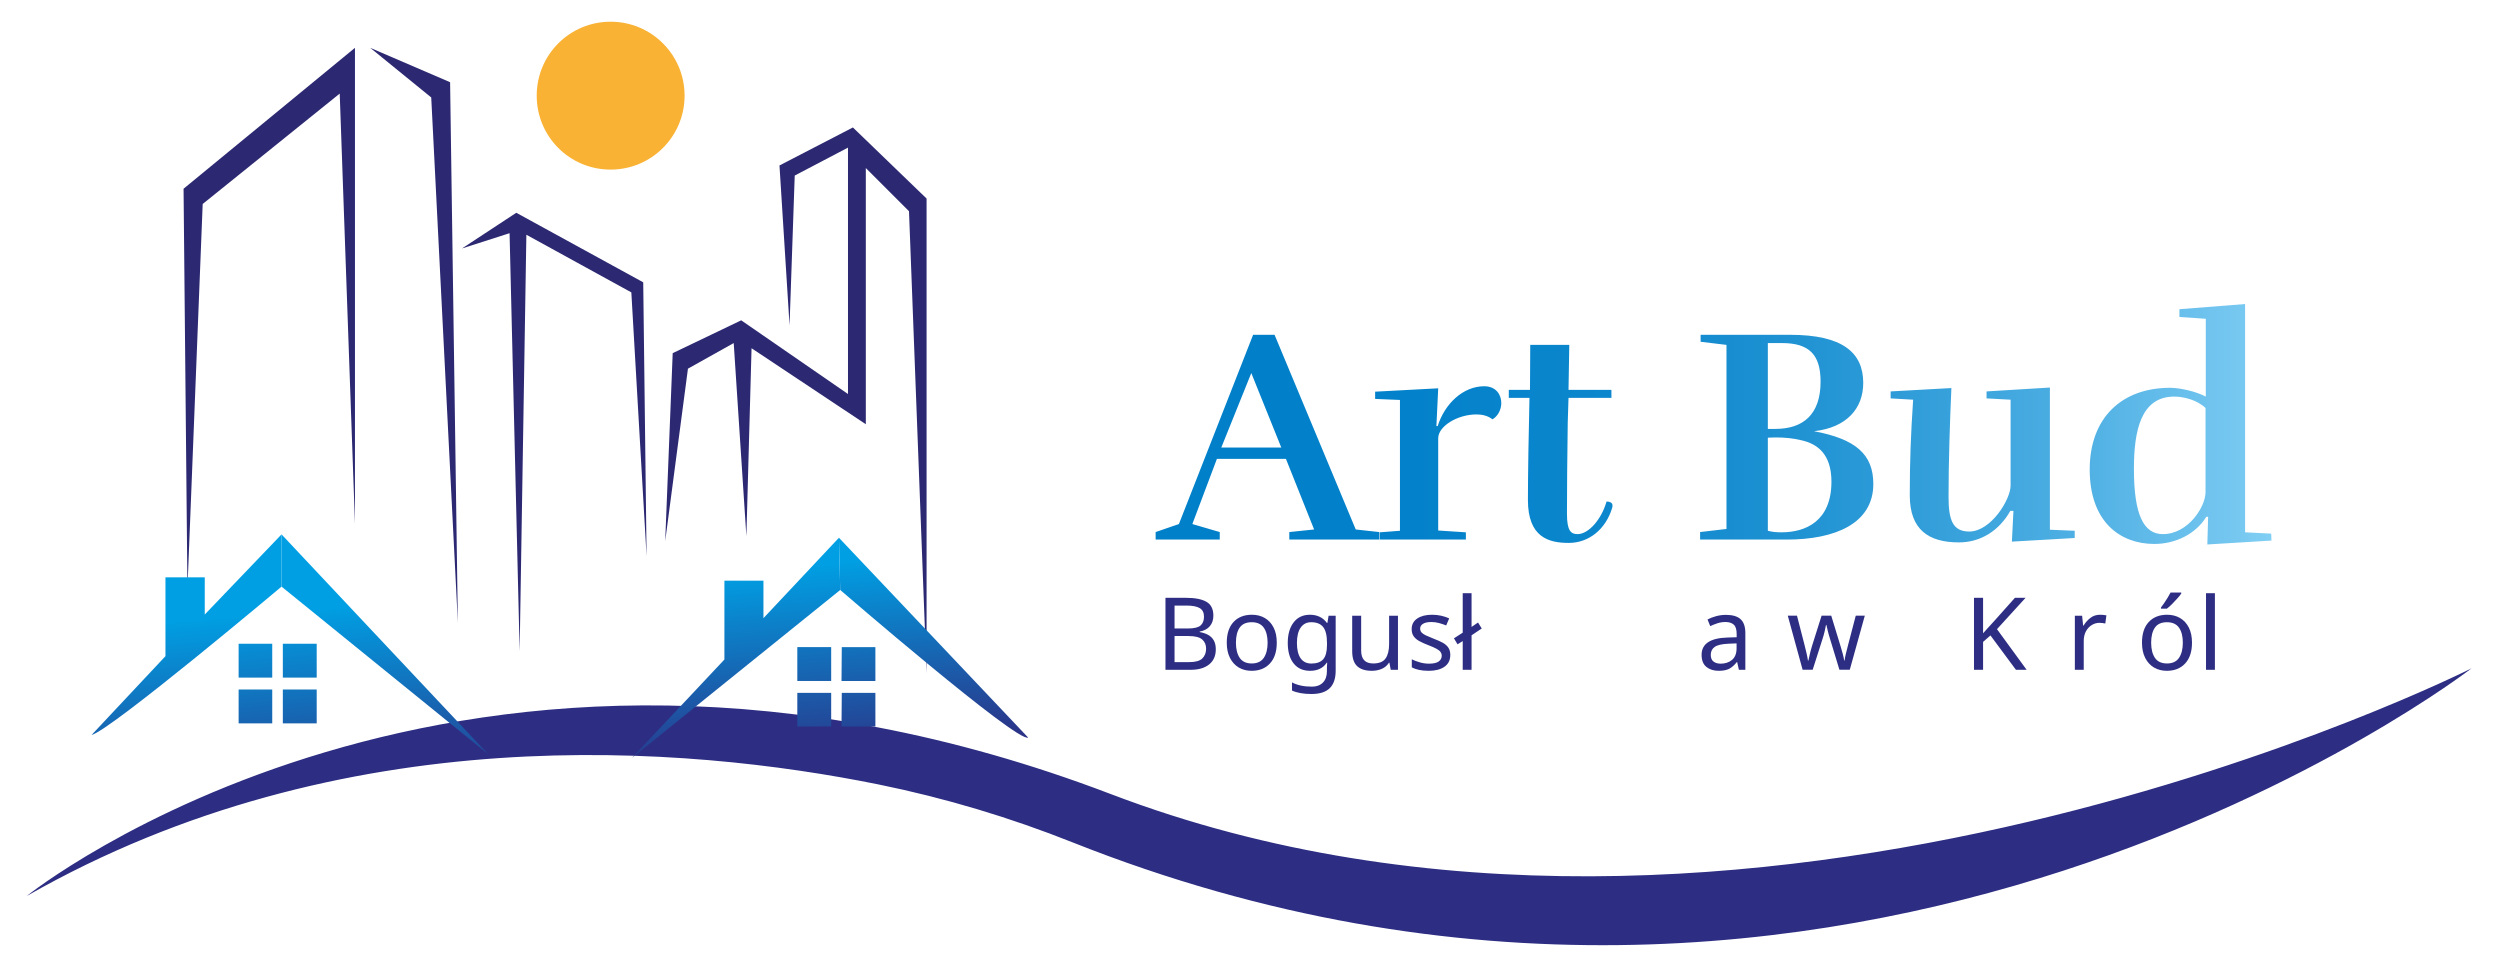
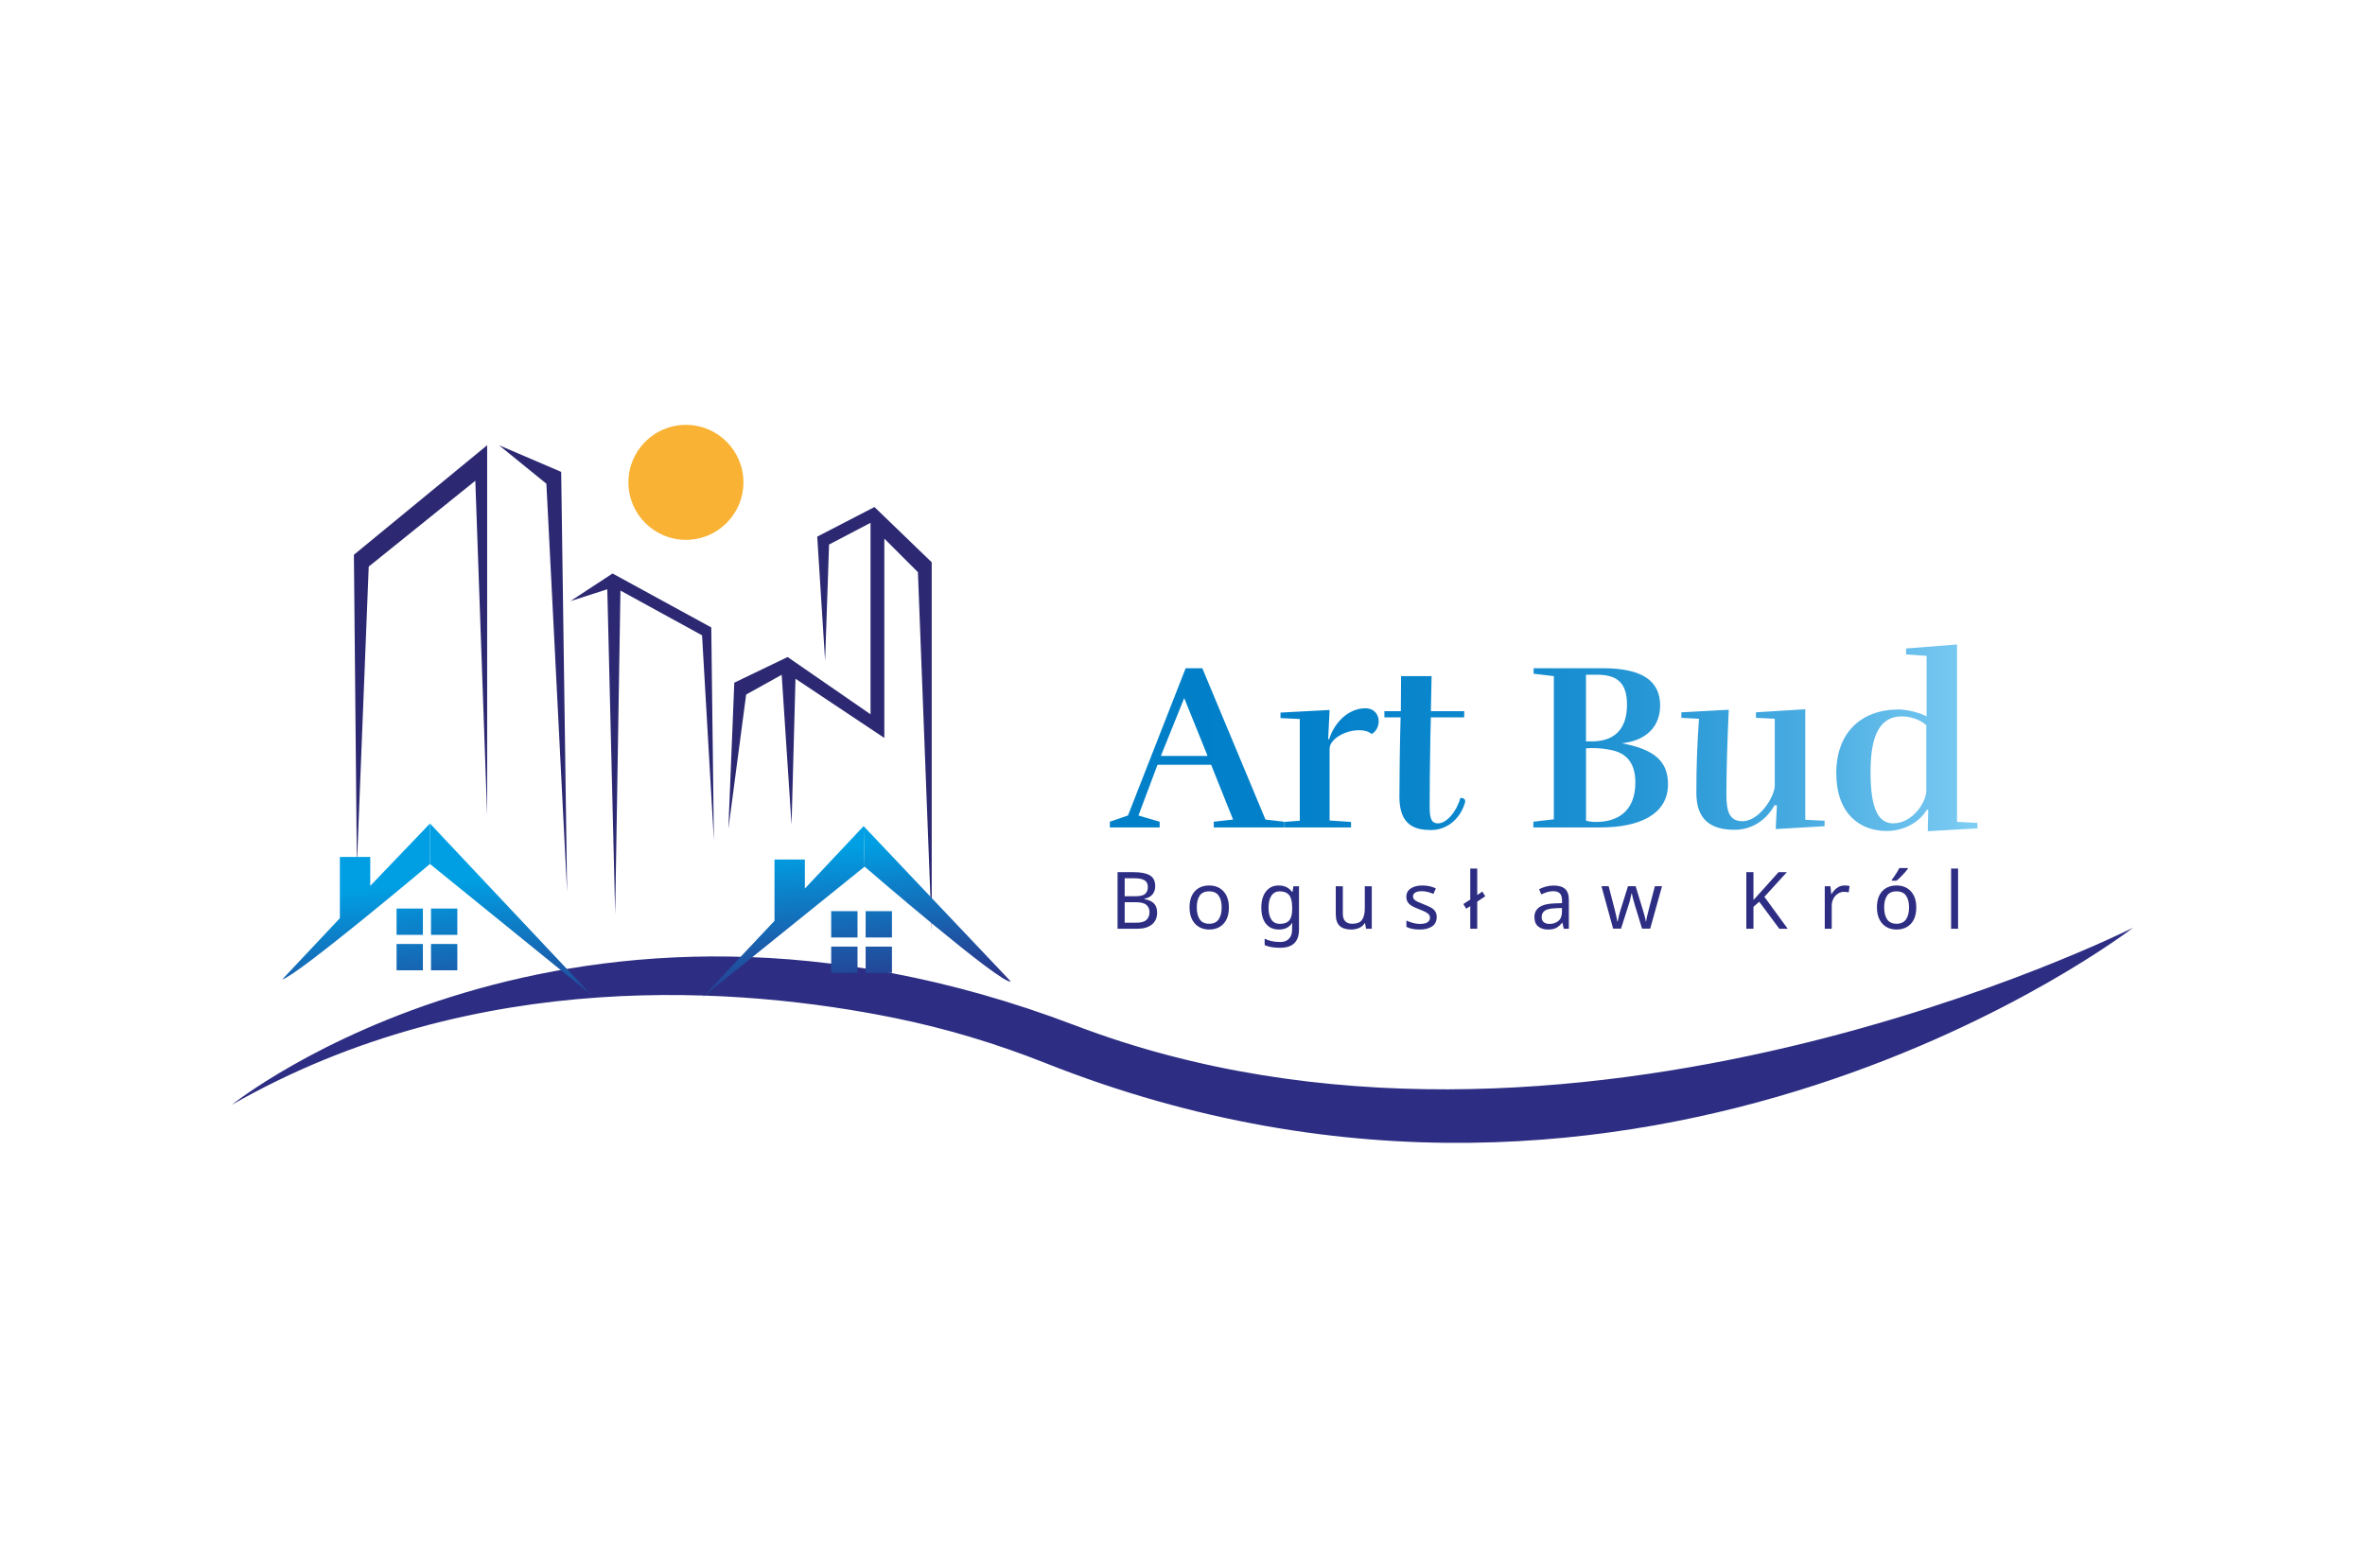
- <svg xmlns="http://www.w3.org/2000/svg" version="1.2" viewBox="0 0 967 375" width="967" height="375">
+ <svg xmlns="http://www.w3.org/2000/svg" xmlns:xlink="http://www.w3.org/1999/xlink" id="Layer_1" viewBox="0 0 1176.3 780">
  <defs>
-     <linearGradient id="g1" x2="1" gradientUnits="userSpaceOnUse" gradientTransform="matrix(6.94,80.57,-65.217,5.618,146.65,233.15)">
+     <style>
+       .cls-1 {
+         letter-spacing: .29em;
+       }
+ 
+       .cls-2 {
+         fill: url(#linear-gradient-2);
+       }
+ 
+       .cls-3 {
+         fill: url(#linear-gradient-10);
+       }
+ 
+       .cls-4 {
+         fill: url(#linear-gradient-12);
+       }
+ 
+       .cls-5 {
+         fill: url(#linear-gradient-4);
+       }
+ 
+       .cls-6 {
+         fill: url(#linear-gradient-3);
+       }
+ 
+       .cls-7 {
+         fill: #f9b233;
+       }
+ 
+       .cls-8 {
+         fill: url(#linear-gradient-5);
+       }
+ 
+       .cls-9 {
+         font-family: Montserrat-Regular, Montserrat;
+         font-size: 39.44px;
+       }
+ 
+       .cls-9, .cls-10 {
+         fill: #2d2e83;
+       }
+ 
+       .cls-11 {
+         fill: url(#linear-gradient-8);
+       }
+ 
+       .cls-12 {
+         fill: #2c2972;
+       }
+ 
+       .cls-13 {
+         fill: url(#linear-gradient-7);
+       }
+ 
+       .cls-14 {
+         fill: url(#linear-gradient-9);
+       }
+ 
+       .cls-15 {
+         fill: url(#linear-gradient-11);
+       }
+ 
+       .cls-16 {
+         fill: url(#Gradient_bez_nazwy_21);
+       }
+ 
+       .cls-17 {
+         fill: url(#linear-gradient-6);
+       }
+ 
+       .cls-18 {
+         letter-spacing: .29em;
+       }
+ 
+       .cls-19 {
+         letter-spacing: .3em;
+       }
+ 
+       .cls-20 {
+         fill: url(#linear-gradient);
+       }
+ 
+       .cls-21 {
+         letter-spacing: .3em;
+       }
+     </style>
+     <linearGradient id="linear-gradient" x1="251.65" y1="436.15" x2="258.59" y2="516.72" gradientUnits="userSpaceOnUse">
      <stop offset="0" stop-color="#009fe3" />
      <stop offset="1" stop-color="#2d2e83" />
    </linearGradient>
-     <linearGradient id="g2" x2="1" gradientUnits="userSpaceOnUse" gradientTransform="matrix(6.93,80.57,-80.57,6.93,97.23,237.4)">
-       <stop offset="0" stop-color="#009fe3" />
-       <stop offset="1" stop-color="#2d2e83" />
-     </linearGradient>
-     <linearGradient id="g3" x2="1" gradientUnits="userSpaceOnUse" gradientTransform="matrix(6.93,80.58,-80.58,6.93,114.23,235.93)">
-       <stop offset="0" stop-color="#009fe3" />
-       <stop offset="1" stop-color="#2d2e83" />
-     </linearGradient>
-     <linearGradient id="g4" x2="1" gradientUnits="userSpaceOnUse" gradientTransform="matrix(6.93,80.57,-80.57,6.93,95.73,237.53)">
-       <stop offset="0" stop-color="#009fe3" />
-       <stop offset="1" stop-color="#2d2e83" />
-     </linearGradient>
-     <linearGradient id="g5" x2="1" gradientUnits="userSpaceOnUse" gradientTransform="matrix(6.93,80.58,-80.58,6.93,112.73,236.06)">
-       <stop offset="0" stop-color="#009fe3" />
-       <stop offset="1" stop-color="#2d2e83" />
-     </linearGradient>
-     <linearGradient id="g6" x2="1" gradientUnits="userSpaceOnUse" gradientTransform="matrix(6.92,80.52,-90.556,7.783,71.62,239.63)">
-       <stop offset="0" stop-color="#009fe3" />
-       <stop offset="1" stop-color="#2d2e83" />
-     </linearGradient>
-     <linearGradient id="g7" x2="1" gradientUnits="userSpaceOnUse" gradientTransform="matrix(6.51,75.66,-61.357,5.279,357.74,214.35)">
-       <stop offset="0" stop-color="#009fe3" />
-       <stop offset="1" stop-color="#2d2e83" />
-     </linearGradient>
-     <linearGradient id="g8" x2="1" gradientUnits="userSpaceOnUse" gradientTransform="matrix(6.93,80.57,-80.57,6.93,311.71,218.95)">
-       <stop offset="0" stop-color="#009fe3" />
-       <stop offset="1" stop-color="#2d2e83" />
-     </linearGradient>
-     <linearGradient id="g9" x2="1" gradientUnits="userSpaceOnUse" gradientTransform="matrix(6.93,80.58,-80.58,6.93,328.71,217.48)">
-       <stop offset="0" stop-color="#009fe3" />
-       <stop offset="1" stop-color="#2d2e83" />
-     </linearGradient>
-     <linearGradient id="g10" x2="1" gradientUnits="userSpaceOnUse" gradientTransform="matrix(6.93,80.57,-80.57,6.93,310.2,219.08)">
-       <stop offset="0" stop-color="#009fe3" />
-       <stop offset="1" stop-color="#2d2e83" />
-     </linearGradient>
-     <linearGradient id="g11" x2="1" gradientUnits="userSpaceOnUse" gradientTransform="matrix(6.93,80.58,-80.58,6.93,327.2,217.61)">
-       <stop offset="0" stop-color="#009fe3" />
-       <stop offset="1" stop-color="#2d2e83" />
-     </linearGradient>
-     <linearGradient id="g12" x2="1" gradientUnits="userSpaceOnUse" gradientTransform="matrix(6.74,78.38,-87.563,7.53,281.98,221.24)">
-       <stop offset="0" stop-color="#009fe3" />
-       <stop offset="1" stop-color="#2d2e83" />
-     </linearGradient>
-     <linearGradient id="g13" x2="1" gradientUnits="userSpaceOnUse" gradientTransform="matrix(431.57,0,0,92.918,450.53,164.09)">
+     <linearGradient id="linear-gradient-2" x1="202.23" y1="440.4" x2="209.16" y2="520.97" xlink:href="#linear-gradient" />
+     <linearGradient id="linear-gradient-3" x1="219.23" y1="438.93" x2="226.16" y2="519.51" xlink:href="#linear-gradient" />
+     <linearGradient id="linear-gradient-4" x1="200.73" y1="440.53" x2="207.66" y2="521.1" xlink:href="#linear-gradient" />
+     <linearGradient id="linear-gradient-5" x1="217.73" y1="439.06" x2="224.66" y2="519.64" xlink:href="#linear-gradient" />
+     <linearGradient id="linear-gradient-6" x1="176.62" y1="442.63" x2="183.54" y2="523.15" xlink:href="#linear-gradient" />
+     <linearGradient id="linear-gradient-7" x1="462.74" y1="417.35" x2="469.25" y2="493.01" xlink:href="#linear-gradient" />
+     <linearGradient id="linear-gradient-8" x1="416.71" y1="421.95" x2="423.64" y2="502.52" xlink:href="#linear-gradient" />
+     <linearGradient id="linear-gradient-9" x1="433.71" y1="420.48" x2="440.64" y2="501.06" xlink:href="#linear-gradient" />
+     <linearGradient id="linear-gradient-10" x1="415.2" y1="422.08" x2="422.13" y2="502.65" xlink:href="#linear-gradient" />
+     <linearGradient id="linear-gradient-11" x1="432.2" y1="420.61" x2="439.13" y2="501.19" xlink:href="#linear-gradient" />
+     <linearGradient id="linear-gradient-12" x1="386.98" y1="424.24" x2="393.72" y2="502.62" xlink:href="#linear-gradient" />
+     <linearGradient id="Gradient_bez_nazwy_21" data-name="Gradient bez nazwy 21" x1="555.53" y1="367.09" x2="987.1" y2="367.09" gradientUnits="userSpaceOnUse">
      <stop offset="0" stop-color="#0080c9" />
      <stop offset=".22" stop-color="#0381ca" />
      <stop offset=".4" stop-color="#0c87cd" />
      <stop offset=".55" stop-color="#1d91d2" />
      <stop offset=".69" stop-color="#349fda" />
      <stop offset=".83" stop-color="#51b1e4" />
      <stop offset=".96" stop-color="#75c7f0" />
      <stop offset="1" stop-color="#83d0f5" />
    </linearGradient>
  </defs>
-   <style>
- 		tspan { white-space:pre } 
- 		.s0 { fill: #2c2972 } 
- 		.s1 { fill: #2d2e83 } 
- 		.s2 { fill: url(#g1) } 
- 		.s3 { fill: url(#g2) } 
- 		.s4 { fill: url(#g3) } 
- 		.s5 { fill: url(#g4) } 
- 		.s6 { fill: url(#g5) } 
- 		.s7 { fill: url(#g6) } 
- 		.s8 { fill: url(#g7) } 
- 		.s9 { fill: url(#g8) } 
- 		.s10 { fill: url(#g9) } 
- 		.s11 { fill: url(#g10) } 
- 		.s12 { fill: url(#g11) } 
- 		.s13 { fill: url(#g12) } 
- 		.s14 { fill: #f9b233 } 
- 		.s15 { fill: url(#g13) } 
- 		.t16 { font-size: 39px;fill: #2d2e83;font-weight: 400;font-family: "Montserrat-Regular", "Montserrat" } 
- 	</style>
  <g id="Layer_2">
    <g>
      <g>
-         <path fill-rule="evenodd" class="s0" d="m72.5 227.7l5.9-148.8 53-42.7 5.9 166.4v-184.1l-66.3 54.5 1.5 154.7z" />
-         <path fill-rule="evenodd" class="s0" d="m174.1 31.8l-30.9-13.3 23.6 19.2 10.3 203.2-3-209.1z" />
+         <polygon class="cls-12" points="177.5 430.66 183.39 281.9 236.41 239.19 242.3 405.62 242.3 221.51 176.02 276.01 177.5 430.66" />
+         <polygon class="cls-12" points="279.12 234.77 248.19 221.51 271.76 240.66 282.07 443.91 279.12 234.77" />
      </g>
-       <path fill-rule="evenodd" class="s0" d="m178.7 96.1l21-13.8 49.1 26.9 1.3 106-5.9-102.1-40.6-22.3-2.6 161.1-3.9-161.7-18.4 5.9z" />
-       <path fill-rule="evenodd" class="s0" d="m329.9 49.3l-28.4 14.7 3.9 61.9 2-58 20.6-10.8v95.3l-41.3-28.5-26.5 12.7-2.9 72.7 8.8-66.7 17.7-9.9 4.9 74.7 2-72.7 44.2 29.4v-99.1l16.7 16.7 6.8 178.7v-183.6l-28.5-27.5z" />
-       <path class="s1" d="m429.8 307.2c-251.3-95.9-419.5 39.4-419.5 39.4 122.1-69.7 255.1-58.2 329.4-43.2 26.1 5.3 51.2 12.9 75.1 22.4 300 119.2 541.2-67.3 541.2-67.3 0 0-281.5 142-526.2 48.7z" />
+       <polygon class="cls-12" points="283.72 299.07 304.67 285.32 353.77 312.16 355.08 418.21 349.19 316.09 308.6 293.83 305.98 454.87 302.05 293.18 283.72 299.07" />
+       <polygon class="cls-12" points="434.94 252.26 406.47 266.99 410.39 328.85 412.36 270.92 432.98 260.12 432.98 355.37 391.74 326.89 365.22 339.65 362.28 412.32 371.12 345.55 388.79 335.73 393.7 410.36 395.66 337.69 439.85 367.15 439.85 267.97 456.55 284.67 463.42 463.38 463.42 279.76 434.94 252.26" />
+       <path class="cls-10" d="M534.84,510.2c-251.36-95.88-419.5,39.44-419.5,39.44,122.01-69.71,255.04-58.28,329.33-43.23,26.1,5.29,51.22,12.93,75.13,22.42,300.05,119.14,541.16-67.28,541.16-67.28,0,0-281.41,141.98-526.12,48.64Z" />
      <g>
-         <path fill-rule="evenodd" class="s2" d="m108.9 206.7v20.2l80 64.9-80-85.1z" />
-         <path fill-rule="evenodd" class="s3" d="m92.3 249h13v13.1h-13z" />
-         <path fill-rule="evenodd" class="s4" d="m109.4 249h13.1v13.1h-13.1z" />
-         <path fill-rule="evenodd" class="s5" d="m92.3 266.7h13v13.1h-13z" />
-         <path fill-rule="evenodd" class="s6" d="m109.4 266.7h13.1v13.1h-13.1z" />
-         <path class="s7" d="m79.2 237.8v-14.5h-15.2v30.5l-28.6 30.5c7.4-1.8 73.5-57.4 73.5-57.4v-20.2l-29.8 31.1z" />
+         <polygon class="cls-20" points="213.87 409.72 213.87 429.87 293.95 494.84 213.87 409.72" />
+         <rect class="cls-2" x="197.25" y="452.03" width="13.09" height="13.09" />
+         <rect class="cls-6" x="214.37" y="452.03" width="13.09" height="13.09" />
+         <rect class="cls-5" x="197.25" y="469.66" width="13.09" height="13.09" />
+         <rect class="cls-8" x="214.37" y="469.66" width="13.09" height="13.09" />
+         <path class="cls-17" d="M184.15,440.77v-14.43h-15.11v30.49l-28.67,30.47c7.44-1.81,73.49-57.44,73.49-57.44v-20.15l-29.72,31.05Z" />
      </g>
      <g>
-         <path class="s8" d="m324.5 208l0.5 20.2c0 0 68.5 59.2 72.7 57.1 0 0-73.2-77.3-73.2-77.3z" />
-         <path fill-rule="evenodd" class="s9" d="m308.4 250.3h13.1v13.1h-13.1z" />
-         <path fill-rule="evenodd" class="s10" d="m325.6 250.3h13v13.1h-13.1z" />
-         <path fill-rule="evenodd" class="s11" d="m308.4 268h13.1v13h-13.1z" />
-         <path fill-rule="evenodd" class="s12" d="m325.6 268h13v13h-13.1z" />
-         <path fill-rule="evenodd" class="s13" d="m324.5 208l-29.2 31.1v-14.5h-15.1v30.5l-35.7 38 80.5-64.9-0.5-20.2z" />
+         <path class="cls-13" d="M429.54,411.02l.5,20.15s68.5,59.25,72.68,57.11l-73.19-77.26Z" />
+         <rect class="cls-11" x="413.42" y="453.33" width="13.09" height="13.09" />
+         <rect class="cls-14" x="430.55" y="453.33" width="13.09" height="13.09" />
+         <rect class="cls-3" x="413.42" y="470.96" width="13.09" height="13.09" />
+         <rect class="cls-15" x="430.55" y="470.96" width="13.09" height="13.09" />
+         <polygon class="cls-4" points="429.54 411.02 400.33 442.07 400.33 427.64 385.22 427.64 385.22 458.13 349.46 496.14 430.04 431.17 429.54 411.02" />
      </g>
-       <path fill-rule="evenodd" class="s14" d="m236.2 65.6c-15.9 0-28.6-12.8-28.6-28.6 0-15.8 12.7-28.6 28.6-28.6 15.8 0 28.6 12.8 28.6 28.6 0 15.8-12.8 28.6-28.6 28.6z" />
-       <path class="s15" d="m456 202.7l28.7-73.2h8.3l31.4 75.3 9.1 1v2.9h-34.8v-2.9l9.6-1-10.9-27.3h-26.7l-9.5 25.2 10.6 3.1v2.9h-24.8v-2.9c0 0 9-3.1 9-3.1zm28-58.4l-11.6 28.8h23.2c0 0-11.6-28.8-11.6-28.8zm72.3 5.9l-0.7 14.6h0.5c2.7-8.6 9.8-15.4 18-15.4 4.5 0 6.6 3.2 6.6 6.5 0 2.4-1.2 5-3.4 6.3-1.8-1.4-4-1.9-6.2-1.9-7.4 0-14.8 4.6-14.8 9.2v35.7l10.7 0.7v2.8h-33.3v-2.8l7.8-0.6v-50.6l-9.6-0.4v-2.8c0 0 24.4-1.3 24.4-1.3zm34.7 43.2c0-9.5 0.3-27.6 0.6-39.5h-8v-3.1h8.2l0.1-17.4h15.1l-0.3 17.4h16.6v3.1h-16.6l-0.3 9.6c-0.2 12.8-0.3 27.4-0.3 35.2 0 6.6 1.5 7.9 4.1 7.9 4.3 0 9.3-5.8 11.2-12.6 0.7 0 2.9 0.1 2.2 2.4-2.5 8.4-9.1 13.6-16.8 13.6-7.7 0-15.8-2.1-15.8-16.6zm129.7-45.3c0 9.8-6.3 17.3-19.1 18.7h0.1c15.9 3 22.9 8.8 22.9 20.4 0 15.4-15 21.5-33.3 21.5h-33.7v-2.9l10.2-1.2v-71.2l-10-1.2v-2.7h34.6c20.2 0 28.3 6.8 28.3 18.6zm-36.9 17.8h2.9c10.7 0 17.5-5.5 17.5-18.3 0-10.5-4.5-14.9-14.9-14.9h-5.5v33.2zm3.1 3.3c-1.6 0-2.5 0.1-3.1 0.1v36c1.8 0.5 3.5 0.6 5.3 0.6 9.2 0 19.3-4.2 19.3-19.6 0-10.9-5.7-14.7-11.6-16-3.2-0.8-6.6-1.1-9.9-1.1zm67.9-19.1c-0.6 13.4-1.1 28.8-1.1 42.1 0 8.9 1.6 13.4 8 13.4 8.4 0 16-12.4 16-17.8v-33.2l-9.3-0.5v-2.7l24.5-1.5v55l9.6 0.4v2.8l-24.3 1.4 0.6-11.9h-1.2c-4.4 7.8-11.6 12.2-19.9 12.2-11.7 0-19-4.9-19-18.2 0-13.3 0.4-23.4 1.3-37l-8.7-0.5v-2.7l23.5-1.3zm113.6-32.5v88.3l10.1 0.5 0.1 2.7-24.8 1.5 0.3-10.7h-0.7c-4.1 6.7-12 10.5-20.1 10.5-13.3 0-25-8.6-25-28.8 0-20.1 12.5-31.6 31.1-31.6 3.6 0 9.8 1.3 13.8 3.4v-30.1l-10.2-0.7v-3l25.4-2zm-15.3 40.2c-3.3-3.1-8.4-4.4-12.1-4.4-13 0-15.6 13.4-15.6 28 0 18 3.9 25.2 11.2 25.2 9.8 0 16.5-10.6 16.5-16.2v-32.6z" />
-       <g>
-         <text id="Bogusł" style="transform: matrix(1,0,0,1,447.02,259.08)">
-           <tspan x="0" y="0" class="t16">Bogusł
- </tspan>
-         </text>
-         <text id="a" style="transform: matrix(1,0,0,1,656.38,259.08)">
-           <tspan x="0" y="0" class="t16">a
- </tspan>
-         </text>
-         <text id="w " style="transform: matrix(1,0,0,1,691.09,259.08)">
-           <tspan x="0" y="0" class="t16">w 
- </tspan>
-         </text>
-         <text id="K" style="transform: matrix(1,0,0,1,759.76,259.08)">
-           <tspan x="0" y="0" class="t16">K
- </tspan>
-         </text>
-         <text id="r" style="transform: matrix(1,0,0,1,799.24,259.08)">
-           <tspan x="0" y="0" class="t16">r
- </tspan>
-         </text>
-         <text id="ól" style="transform: matrix(1,0,0,1,826.38,259.08)">
-           <tspan x="0" y="0" class="t16">ól
- </tspan>
-         </text>
-       </g>
+       <circle class="cls-7" cx="341.16" cy="239.98" r="28.6" />
+       <path class="cls-16" d="M561.03,405.73l28.68-73.25h8.3l31.41,75.27,9.13,1.07v2.84h-34.85v-2.84l9.6-1.07-10.91-27.26h-26.67l-9.48,25.25,10.55,3.08v2.84h-24.77v-2.84l9.01-3.08ZM589.01,347.3l-11.62,28.8h23.23l-11.62-28.8ZM661.31,353.22l-.71,14.58h.47c2.73-8.65,9.84-15.41,18.02-15.41,4.5,0,6.64,3.2,6.64,6.52,0,2.37-1.19,4.98-3.44,6.28-1.78-1.42-4.03-1.9-6.16-1.9-7.47,0-14.82,4.62-14.82,9.25v35.68l10.67.71v2.73h-33.31v-2.73l7.82-.59v-50.61l-9.6-.47v-2.73l24.42-1.3ZM696.04,396.37c0-9.48.24-27.62.59-39.47h-8.06v-3.08h8.18l.12-17.42h15.17l-.36,17.42h16.59v3.08h-16.59l-.24,9.6c-.24,12.8-.36,27.38-.36,35.2,0,6.64,1.54,7.94,4.15,7.94,4.27,0,9.25-5.81,11.14-12.68.71,0,2.96.12,2.25,2.49-2.49,8.3-9.13,13.51-16.83,13.51s-15.76-2.01-15.76-16.59ZM825.71,351.09c0,9.84-6.28,17.31-19.08,18.73h.12c15.88,2.96,22.88,8.77,22.88,20.39,0,15.41-15.05,21.45-33.31,21.45h-33.66v-2.84l10.19-1.19v-71.24l-10.07-1.19v-2.73h34.61c20.27,0,28.33,6.88,28.33,18.61ZM788.85,368.87h2.84c10.67,0,17.54-5.45,17.54-18.25,0-10.55-4.5-14.93-14.94-14.93h-5.45v33.19ZM791.93,372.19c-1.66,0-2.49.12-3.08.12v36.03c1.78.47,3.44.59,5.22.59,9.25,0,19.32-4.27,19.32-19.68,0-10.9-5.69-14.7-11.62-16-3.2-.71-6.52-1.07-9.84-1.07ZM859.85,353.1c-.59,13.39-1.18,28.8-1.18,42.08,0,8.89,1.66,13.39,8.06,13.39,8.42,0,16-12.33,16-17.78v-33.19l-9.36-.47v-2.73l24.54-1.54v55l9.6.47v2.73l-24.3,1.42.59-11.85h-1.19c-4.39,7.82-11.62,12.21-19.91,12.21-11.73,0-18.96-4.98-18.96-18.25s.36-23.35,1.3-36.98l-8.77-.47v-2.73l23.59-1.3ZM973.4,320.63v88.3l10.08.47.12,2.73-24.77,1.42.24-10.67h-.71c-4.03,6.76-11.97,10.55-20.03,10.55-13.28,0-25.01-8.65-25.01-28.8s12.45-31.65,31.05-31.65c3.67,0,9.84,1.3,13.87,3.44v-30.11l-10.19-.71v-2.96l25.37-2.01ZM958.11,360.81c-3.32-3.08-8.42-4.39-12.09-4.39-13.04,0-15.65,13.39-15.65,27.97,0,18.02,3.91,25.25,11.26,25.25,9.72,0,16.48-10.67,16.48-16.24v-32.6Z" />
+       <text class="cls-9" transform="translate(552.02 462.08)">
+         <tspan class="cls-19" x="0" y="0">Bogusł</tspan>
+         <tspan class="cls-18" x="209.36" y="0">a</tspan>
+         <tspan class="cls-19" x="244.07" y="0">w </tspan>
+         <tspan class="cls-18" x="312.74" y="0">K</tspan>
+         <tspan class="cls-1" x="352.22" y="0">r</tspan>
+         <tspan class="cls-21" x="379.36" y="0">ól</tspan>
+       </text>
    </g>
  </g>
</svg>
